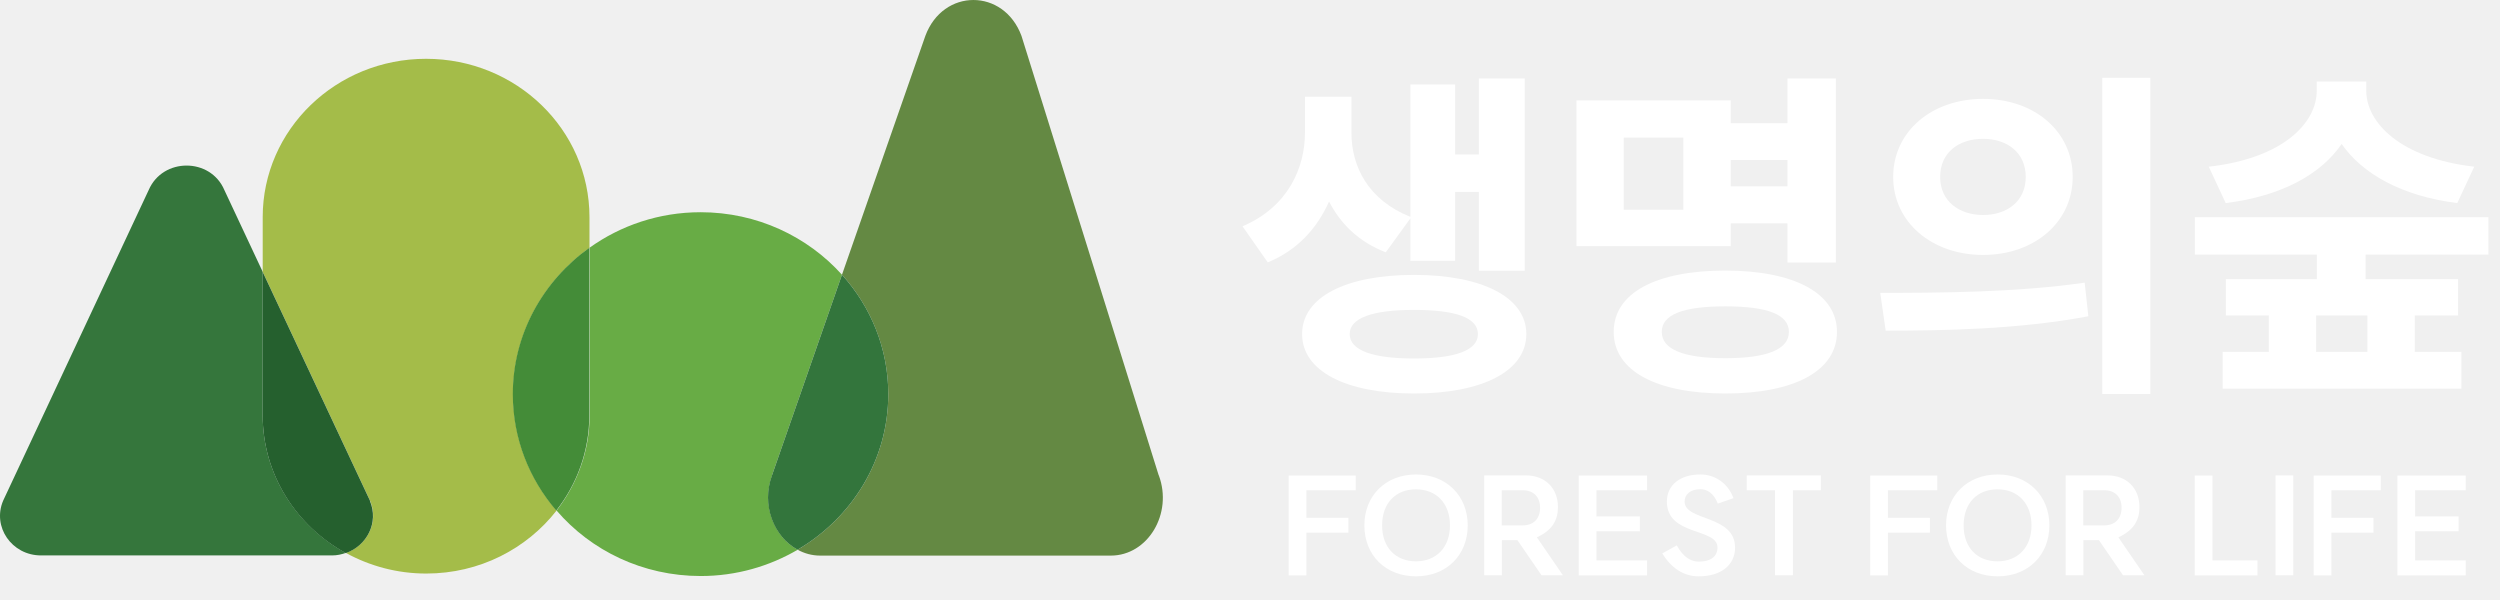
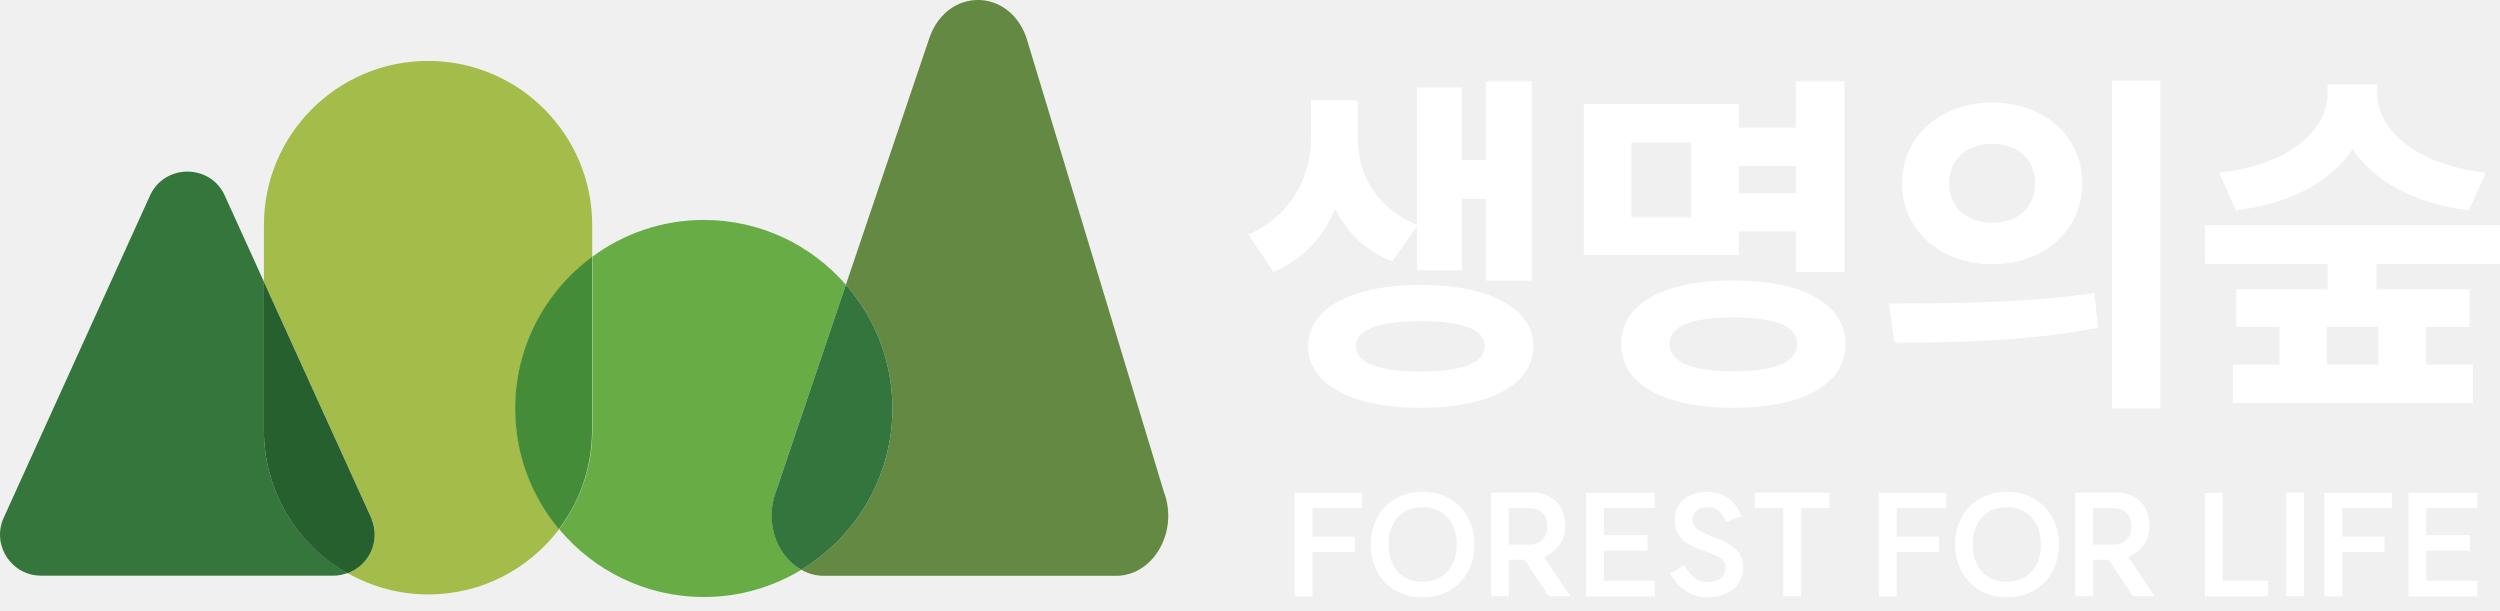
- <svg xmlns="http://www.w3.org/2000/svg" width="100" height="24" viewBox="0 0 100 24" fill="none">
-   <path d="M10.508 16.607V10.873L8.975 7.603C8.419 6.296 6.509 6.296 5.947 7.603L0.127 20.025C-0.321 21.072 0.472 22.217 1.641 22.217H13.287C13.485 22.217 13.664 22.174 13.83 22.118C11.849 21.028 10.508 18.972 10.508 16.607Z" fill="#35763C" />
-   <path d="M46.347 19.01L40.859 1.435C40.15 -0.478 37.723 -0.478 37.014 1.435L33.679 10.99C34.829 12.266 35.531 13.938 35.531 15.765C35.531 18.409 34.075 20.713 31.903 21.988C32.171 22.137 32.478 22.224 32.81 22.224H44.431C45.913 22.224 46.922 20.546 46.353 19.016L46.347 19.01Z" fill="#648943" />
-   <path d="M23.579 9.907V8.687C23.579 5.188 20.653 2.352 17.043 2.352C13.434 2.352 10.508 5.188 10.508 8.687V10.873L14.801 20.025C15.171 20.892 14.68 21.827 13.836 22.118C14.788 22.639 15.88 22.942 17.05 22.942C19.183 22.942 21.068 21.951 22.263 20.422C21.177 19.158 20.525 17.536 20.525 15.765C20.525 13.362 21.732 11.232 23.591 9.907H23.579Z" fill="#A4BC49" />
-   <path d="M14.801 20.031L10.508 10.879V16.613C10.508 18.979 11.849 21.041 13.83 22.124C14.673 21.833 15.165 20.904 14.794 20.031H14.801Z" fill="#25602E" />
-   <path d="M30.881 19.01L33.679 10.99C32.305 9.461 30.28 8.489 28.025 8.489C26.358 8.489 24.824 9.021 23.585 9.907V16.607C23.585 18.044 23.087 19.357 22.263 20.422C23.642 22.026 25.712 23.041 28.031 23.041C29.45 23.041 30.778 22.651 31.909 21.988C30.964 21.481 30.446 20.199 30.887 19.01H30.881Z" fill="#68AC45" />
-   <path d="M35.531 15.765C35.531 13.932 34.829 12.266 33.679 10.99L30.881 19.01C30.44 20.199 30.951 21.474 31.903 21.988C34.075 20.713 35.531 18.409 35.531 15.765Z" fill="#33753C" />
-   <path d="M23.579 9.906C21.726 11.232 20.512 13.356 20.512 15.765C20.512 17.536 21.164 19.158 22.25 20.422C23.08 19.363 23.572 18.044 23.572 16.607V9.906H23.579Z" fill="#448C38" />
-   <path d="M54.058 3.881V5.312C54.058 6.655 54.722 7.999 56.415 8.674V3.379H58.204V6.179H59.156V3.138H60.989V10.829H59.156V7.677H58.204V10.433H56.415V8.736L55.431 10.092C54.364 9.684 53.623 8.959 53.163 8.061C52.684 9.126 51.905 10.005 50.71 10.495L49.701 9.052C51.509 8.284 52.199 6.73 52.199 5.299V3.869H54.064L54.058 3.881ZM61.053 13.362C61.053 14.848 59.29 15.74 56.562 15.74C53.834 15.74 52.084 14.842 52.084 13.362C52.084 11.882 53.834 10.996 56.562 10.996C59.29 10.996 61.053 11.894 61.053 13.362ZM53.988 13.362C53.988 14.018 54.914 14.34 56.562 14.34C58.21 14.34 59.117 14.018 59.117 13.362C59.117 12.706 58.223 12.396 56.562 12.396C54.901 12.396 53.988 12.718 53.988 13.362Z" fill="white" />
-   <path d="M73.434 3.138V10.501H71.498V8.934H69.23V9.845H63.059V4.017H69.23V4.928H71.498V3.138H73.434ZM73.479 13.275C73.479 14.842 71.76 15.74 69.013 15.74C66.266 15.74 64.548 14.842 64.548 13.275C64.548 11.709 66.253 10.823 69.013 10.823C71.773 10.823 73.479 11.733 73.479 13.275ZM64.95 5.504V8.389H67.333V5.504H64.95ZM66.471 13.275C66.471 13.975 67.339 14.328 69.013 14.328C70.687 14.328 71.556 13.975 71.556 13.275C71.556 12.575 70.687 12.254 69.013 12.254C67.339 12.254 66.471 12.575 66.471 13.275ZM71.498 7.454V6.401H69.23V7.454H71.498Z" fill="white" />
-   <path d="M83.387 11.306L83.534 12.65C80.73 13.182 77.669 13.226 75.427 13.226L75.21 11.715C77.478 11.715 80.672 11.702 83.387 11.306ZM82.908 7.077C82.908 8.897 81.362 10.198 79.324 10.198C77.286 10.198 75.727 8.897 75.727 7.077C75.727 5.256 77.273 3.955 79.324 3.955C81.375 3.955 82.908 5.256 82.908 7.077ZM77.606 7.077C77.606 8.043 78.359 8.6 79.324 8.6C80.289 8.6 81.03 8.043 81.03 7.077C81.03 6.111 80.295 5.553 79.324 5.553C78.353 5.553 77.606 6.098 77.606 7.077ZM86.013 3.113V15.759H84.09V3.113H86.013Z" fill="white" />
-   <path d="M92.676 11.164V10.185H87.795V8.687H99.537V10.185H94.624V11.164H98.323V12.619H96.592V14.074H98.457V15.548H88.907V14.074H90.753V12.619H89.035V11.164H92.676ZM94.65 3.262V3.627C94.65 4.903 96.011 6.327 98.969 6.668L98.291 8.123C96.068 7.845 94.49 6.947 93.666 5.758C92.842 6.965 91.27 7.845 89.028 8.123L88.351 6.668C91.328 6.333 92.67 4.915 92.67 3.627V3.262H94.65ZM94.695 14.074V12.619H92.644V14.074H94.695Z" fill="white" />
-   <path d="M54.23 19.61H52.256V20.713H53.937V21.307H52.256V23.016H51.547V19.022H54.23V19.616V19.61Z" fill="white" />
-   <path d="M58.709 21.016C58.709 22.211 57.853 23.053 56.639 23.053C55.425 23.053 54.575 22.211 54.575 21.016C54.575 19.821 55.431 18.979 56.639 18.979C57.846 18.979 58.709 19.821 58.709 21.016ZM57.999 21.016C57.999 20.143 57.463 19.573 56.639 19.573C55.815 19.573 55.284 20.137 55.284 21.016C55.284 21.895 55.821 22.453 56.639 22.453C57.456 22.453 57.999 21.889 57.999 21.016Z" fill="white" />
-   <path d="M61.66 23.01L60.695 21.604H60.076V23.01H59.367V19.016H61.04C61.794 19.016 62.318 19.517 62.318 20.285C62.318 20.78 62.114 21.202 61.475 21.493L62.516 23.01H61.66ZM61.603 20.31C61.603 19.864 61.328 19.61 60.906 19.61H60.069V21.016H60.906C61.328 21.016 61.603 20.762 61.603 20.31Z" fill="white" />
-   <path d="M65.883 19.61H63.858V20.657H65.595V21.251H63.858V22.416H65.883V23.016H63.149V19.022H65.883V19.616V19.61Z" fill="white" />
-   <path d="M67.946 22.465C68.457 22.465 68.7 22.236 68.7 21.901C68.7 21.103 66.675 21.456 66.675 20.062C66.675 19.381 67.237 18.972 68.029 18.979C68.528 18.979 69.09 19.263 69.339 19.926L68.713 20.143C68.54 19.703 68.266 19.573 68.023 19.567C67.614 19.567 67.384 19.777 67.384 20.062C67.384 20.855 69.403 20.582 69.403 21.908C69.403 22.589 68.847 23.059 67.94 23.053C67.333 23.053 66.841 22.706 66.49 22.137L67.071 21.815C67.333 22.298 67.652 22.465 67.946 22.465Z" fill="white" />
-   <path d="M72.834 19.61H71.716V23.01H71V19.61H69.869V19.016H72.834V19.61Z" fill="white" />
-   <path d="M77.491 19.61H75.517V20.713H77.197V21.307H75.517V23.016H74.808V19.022H77.491V19.616V19.61Z" fill="white" />
-   <path d="M81.975 21.016C81.975 22.211 81.119 23.053 79.906 23.053C78.692 23.053 77.842 22.211 77.842 21.016C77.842 19.821 78.698 18.979 79.906 18.979C81.113 18.979 81.975 19.821 81.975 21.016ZM81.26 21.016C81.26 20.143 80.723 19.573 79.899 19.573C79.075 19.573 78.545 20.137 78.545 21.016C78.545 21.895 79.081 22.453 79.899 22.453C80.717 22.453 81.26 21.889 81.26 21.016Z" fill="white" />
-   <path d="M84.92 23.01L83.956 21.604H83.336V23.01H82.627V19.016H84.301C85.055 19.016 85.578 19.517 85.578 20.285C85.578 20.78 85.374 21.202 84.735 21.493L85.776 23.01H84.92ZM84.863 20.31C84.863 19.864 84.588 19.61 84.167 19.61H83.33V21.016H84.167C84.588 21.016 84.863 20.762 84.863 20.31Z" fill="white" />
-   <path d="M88.498 22.416H90.299V23.016H87.789V19.022H88.498V22.416Z" fill="white" />
-   <path d="M91.731 19.016V23.01H91.021V19.016H91.731Z" fill="white" />
-   <path d="M95.231 19.61H93.257V20.713H94.938V21.307H93.257V23.016H92.548V19.022H95.231V19.616V19.61Z" fill="white" />
-   <path d="M98.63 19.61H96.605V20.657H98.343V21.251H96.605V22.416H98.63V23.016H95.896V19.022H98.63V19.616V19.61Z" fill="white" />
+ <svg xmlns="http://www.w3.org/2000/svg" width="127" height="31" viewBox="0 0 127 31" fill="none">
+   <path d="M13.407 21.859V14.311L11.451 10.008C10.742 8.288 8.304 8.288 7.587 10.008L0.162 26.359C-0.409 27.736 0.602 29.244 2.093 29.244H16.953C17.205 29.244 17.434 29.187 17.646 29.114C15.119 27.679 13.407 24.973 13.407 21.859Z" fill="#35763C" />
+   <path d="M59.135 25.022L52.133 1.889C51.228 -0.63 48.131 -0.63 47.226 1.889L42.971 14.466C44.438 16.145 45.335 18.346 45.335 20.75C45.335 24.231 43.476 27.263 40.705 28.942C41.047 29.138 41.439 29.252 41.862 29.252H56.689C58.58 29.252 59.868 27.043 59.143 25.03L59.135 25.022Z" fill="#648943" />
+   <path d="M30.084 13.039V11.433C30.084 6.828 26.351 3.095 21.746 3.095C17.14 3.095 13.407 6.828 13.407 11.433V14.311L18.885 26.358C19.358 27.499 18.73 28.73 17.654 29.113C18.868 29.798 20.262 30.197 21.754 30.197C24.476 30.197 26.881 28.893 28.405 26.88C27.02 25.217 26.188 23.081 26.188 20.75C26.188 17.587 27.729 14.783 30.101 13.039H30.084Z" fill="#A4BC49" />
+   <path d="M18.885 26.367L13.407 14.319V21.867C13.407 24.981 15.119 27.695 17.646 29.122C18.722 28.739 19.349 27.516 18.877 26.367H18.885Z" fill="#25602E" />
+   <path d="M39.401 25.021L42.971 14.466C41.218 12.453 38.634 11.173 35.757 11.173C33.63 11.173 31.673 11.874 30.092 13.039V21.859C30.092 23.75 29.456 25.478 28.405 26.88C30.165 28.991 32.806 30.328 35.765 30.328C37.575 30.328 39.27 29.814 40.713 28.942C39.507 28.274 38.846 26.587 39.409 25.021H39.401Z" fill="#68AC45" />
+   <path d="M45.335 20.75C45.335 18.338 44.438 16.145 42.971 14.466L39.401 25.021C38.838 26.586 39.49 28.266 40.705 28.942C43.476 27.263 45.335 24.231 45.335 20.75Z" fill="#33753C" />
+   <path d="M30.084 13.039C27.72 14.783 26.171 17.579 26.171 20.75C26.171 23.081 27.003 25.217 28.389 26.88C29.448 25.486 30.076 23.75 30.076 21.858V13.039H30.084Z" fill="#448C38" />
+   <path d="M68.973 5.108V6.991C68.973 8.76 69.82 10.528 71.98 11.417V4.448H74.263V8.132H75.477V4.13H77.817V14.254H75.477V10.105H74.263V13.732H71.98V11.498L70.725 13.284C69.364 12.745 68.418 11.792 67.831 10.61C67.22 12.012 66.226 13.169 64.701 13.813L63.414 11.914C65.72 10.903 66.601 8.857 66.601 6.975V5.092H68.981L68.973 5.108ZM77.898 17.587C77.898 19.544 75.648 20.717 72.168 20.717C68.687 20.717 66.454 19.535 66.454 17.587C66.454 15.639 68.687 14.474 72.168 14.474C75.648 14.474 77.898 15.655 77.898 17.587ZM68.883 17.587C68.883 18.451 70.065 18.875 72.168 18.875C74.271 18.875 75.428 18.451 75.428 17.587C75.428 16.723 74.287 16.316 72.168 16.316C70.049 16.316 68.883 16.74 68.883 17.587Z" fill="white" />
+   <path d="M93.695 4.13V13.822H91.225V11.759H88.331V12.957H80.457V5.287H88.331V6.486H91.225V4.13H93.695ZM93.752 17.473C93.752 19.535 91.559 20.717 88.054 20.717C84.549 20.717 82.357 19.535 82.357 17.473C82.357 15.411 84.533 14.245 88.054 14.245C91.576 14.245 93.752 15.444 93.752 17.473ZM82.87 7.244V11.042H85.911V7.244H82.87ZM84.81 17.473C84.81 18.394 85.919 18.859 88.054 18.859C90.19 18.859 91.298 18.394 91.298 17.473C91.298 16.552 90.19 16.128 88.054 16.128C85.919 16.128 84.81 16.552 84.81 17.473ZM91.225 9.811V8.425H88.331V9.811H91.225Z" fill="white" />
+   <path d="M106.394 14.882L106.582 16.65C103.003 17.351 99.099 17.408 96.238 17.408L95.961 15.419C98.855 15.419 102.93 15.403 106.394 14.882ZM105.783 9.314C105.783 11.711 103.81 13.422 101.21 13.422C98.61 13.422 96.621 11.711 96.621 9.314C96.621 6.918 98.594 5.206 101.21 5.206C103.827 5.206 105.783 6.918 105.783 9.314ZM99.018 9.314C99.018 10.586 99.979 11.319 101.21 11.319C102.441 11.319 103.387 10.586 103.387 9.314C103.387 8.043 102.449 7.309 101.21 7.309C99.971 7.309 99.018 8.026 99.018 9.314ZM109.744 4.098V20.742H107.291V4.098H109.744Z" fill="white" />
+   <path d="M118.246 14.694V13.406H112.019V11.433H127V13.406H120.732V14.694H125.451V16.609H123.243V18.525H125.623V20.465H113.437V18.525H115.792V16.609H113.6V14.694H118.246ZM120.765 4.293V4.774C120.765 6.453 122.501 8.328 126.275 8.776L125.411 10.691C122.574 10.325 120.561 9.143 119.509 7.578C118.458 9.167 116.453 10.325 113.592 10.691L112.728 8.776C116.526 8.336 118.238 6.469 118.238 4.774V4.293H120.765ZM120.822 18.525V16.609H118.205V18.525H120.822Z" fill="white" />
+   <path d="M69.192 25.811H66.674V27.262H68.817V28.045H66.674V30.294H65.769V25.037H69.192V25.82V25.811Z" fill="white" />
+   <path d="M74.906 27.662C74.906 29.235 73.814 30.344 72.266 30.344C70.717 30.344 69.633 29.235 69.633 27.662C69.633 26.089 70.725 24.98 72.266 24.98C73.806 24.98 74.906 26.089 74.906 27.662ZM74.002 27.662C74.002 26.513 73.317 25.763 72.266 25.763C71.214 25.763 70.538 26.505 70.538 27.662C70.538 28.82 71.222 29.553 72.266 29.553C73.309 29.553 74.002 28.811 74.002 27.662Z" fill="white" />
+   <path d="M78.672 30.287L77.442 28.436H76.651V30.287H75.746V25.029H77.882C78.844 25.029 79.512 25.689 79.512 26.7C79.512 27.352 79.251 27.907 78.436 28.29L79.765 30.287H78.672ZM78.599 26.733C78.599 26.146 78.249 25.812 77.71 25.812H76.643V27.662H77.71C78.249 27.662 78.599 27.328 78.599 26.733Z" fill="white" />
+   <path d="M84.06 25.811H81.476V27.189H83.693V27.971H81.476V29.504H84.06V30.294H80.571V25.037H84.06V25.82V25.811Z" fill="white" />
+   <path d="M86.693 29.57C87.345 29.57 87.655 29.268 87.655 28.828C87.655 27.776 85.071 28.241 85.071 26.407C85.071 25.51 85.788 24.972 86.799 24.981C87.435 24.981 88.152 25.355 88.47 26.228L87.671 26.513C87.451 25.934 87.1 25.763 86.791 25.755C86.269 25.755 85.976 26.032 85.976 26.407C85.976 27.45 88.551 27.092 88.551 28.836C88.551 29.733 87.842 30.352 86.685 30.344C85.91 30.344 85.283 29.887 84.835 29.138L85.576 28.714C85.91 29.349 86.318 29.57 86.693 29.57Z" fill="white" />
+   <path d="M92.929 25.812H91.502V30.287H90.589V25.812H89.147V25.029H92.929V25.812Z" fill="white" />
+   <path d="M98.871 25.811H96.352V27.262H98.496V28.045H96.352V30.294H95.447V25.037H98.871V25.82V25.811Z" fill="white" />
+   <path d="M104.593 27.662C104.593 29.235 103.5 30.344 101.952 30.344C100.403 30.344 99.319 29.235 99.319 27.662C99.319 26.089 100.411 24.98 101.952 24.98C103.492 24.98 104.593 26.089 104.593 27.662ZM103.68 27.662C103.68 26.513 102.995 25.763 101.943 25.763C100.892 25.763 100.215 26.505 100.215 27.662C100.215 28.82 100.9 29.553 101.943 29.553C102.987 29.553 103.68 28.811 103.68 27.662Z" fill="white" />
+   <path d="M108.35 30.287L107.119 28.436H106.329V30.287H105.424V25.029H107.559C108.521 25.029 109.19 25.689 109.19 26.7C109.19 27.352 108.929 27.907 108.114 28.29L109.442 30.287H108.35ZM108.277 26.733C108.277 26.146 107.926 25.812 107.388 25.812H106.32V27.662H107.388C107.926 27.662 108.277 27.328 108.277 26.733Z" fill="white" />
+   <path d="M112.915 29.504H115.214V30.294H112.01V25.037H112.915V29.504Z" fill="white" />
+   <path d="M117.04 25.029V30.287H116.135V25.029H117.04Z" fill="white" />
+   <path d="M121.506 25.811H118.987V27.262H121.131V28.045H118.987V30.294H118.083V25.037H121.506V25.82V25.811Z" fill="white" />
+   <path d="M125.842 25.811H123.258V27.189H125.475V27.971H123.258V29.504H125.842V30.294H122.354V25.037H125.842V25.82V25.811Z" fill="white" />
</svg>
